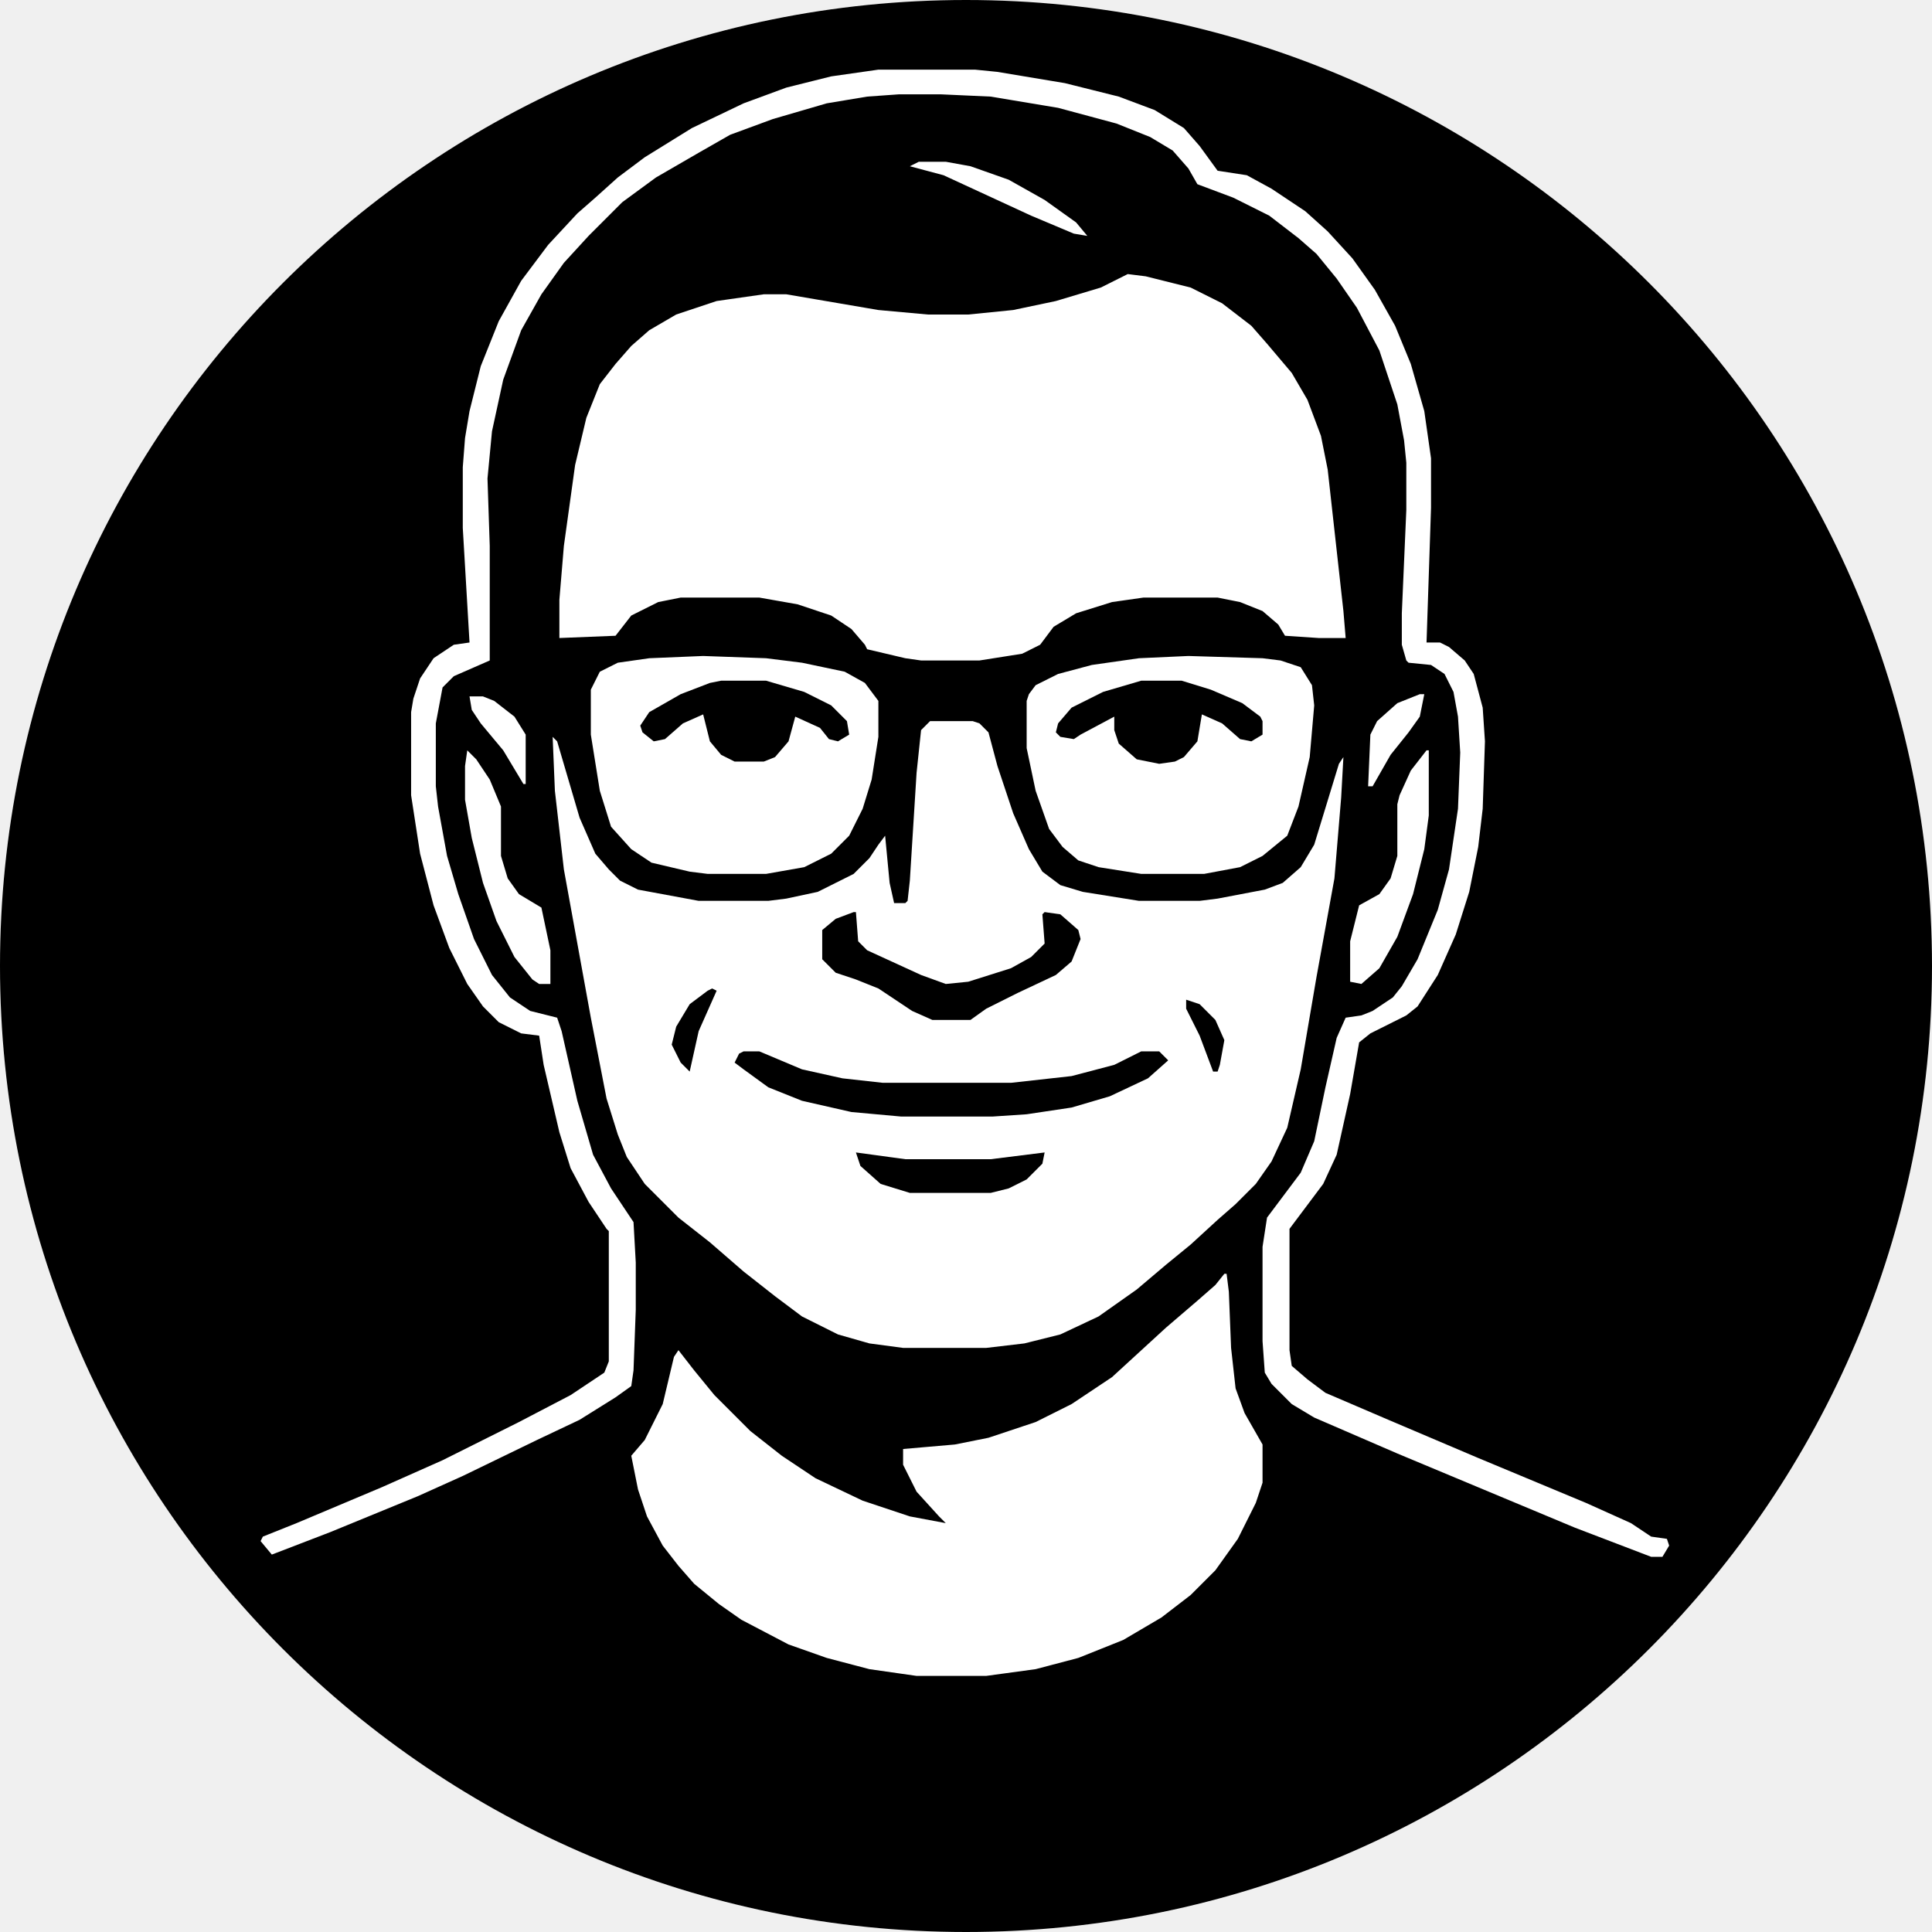
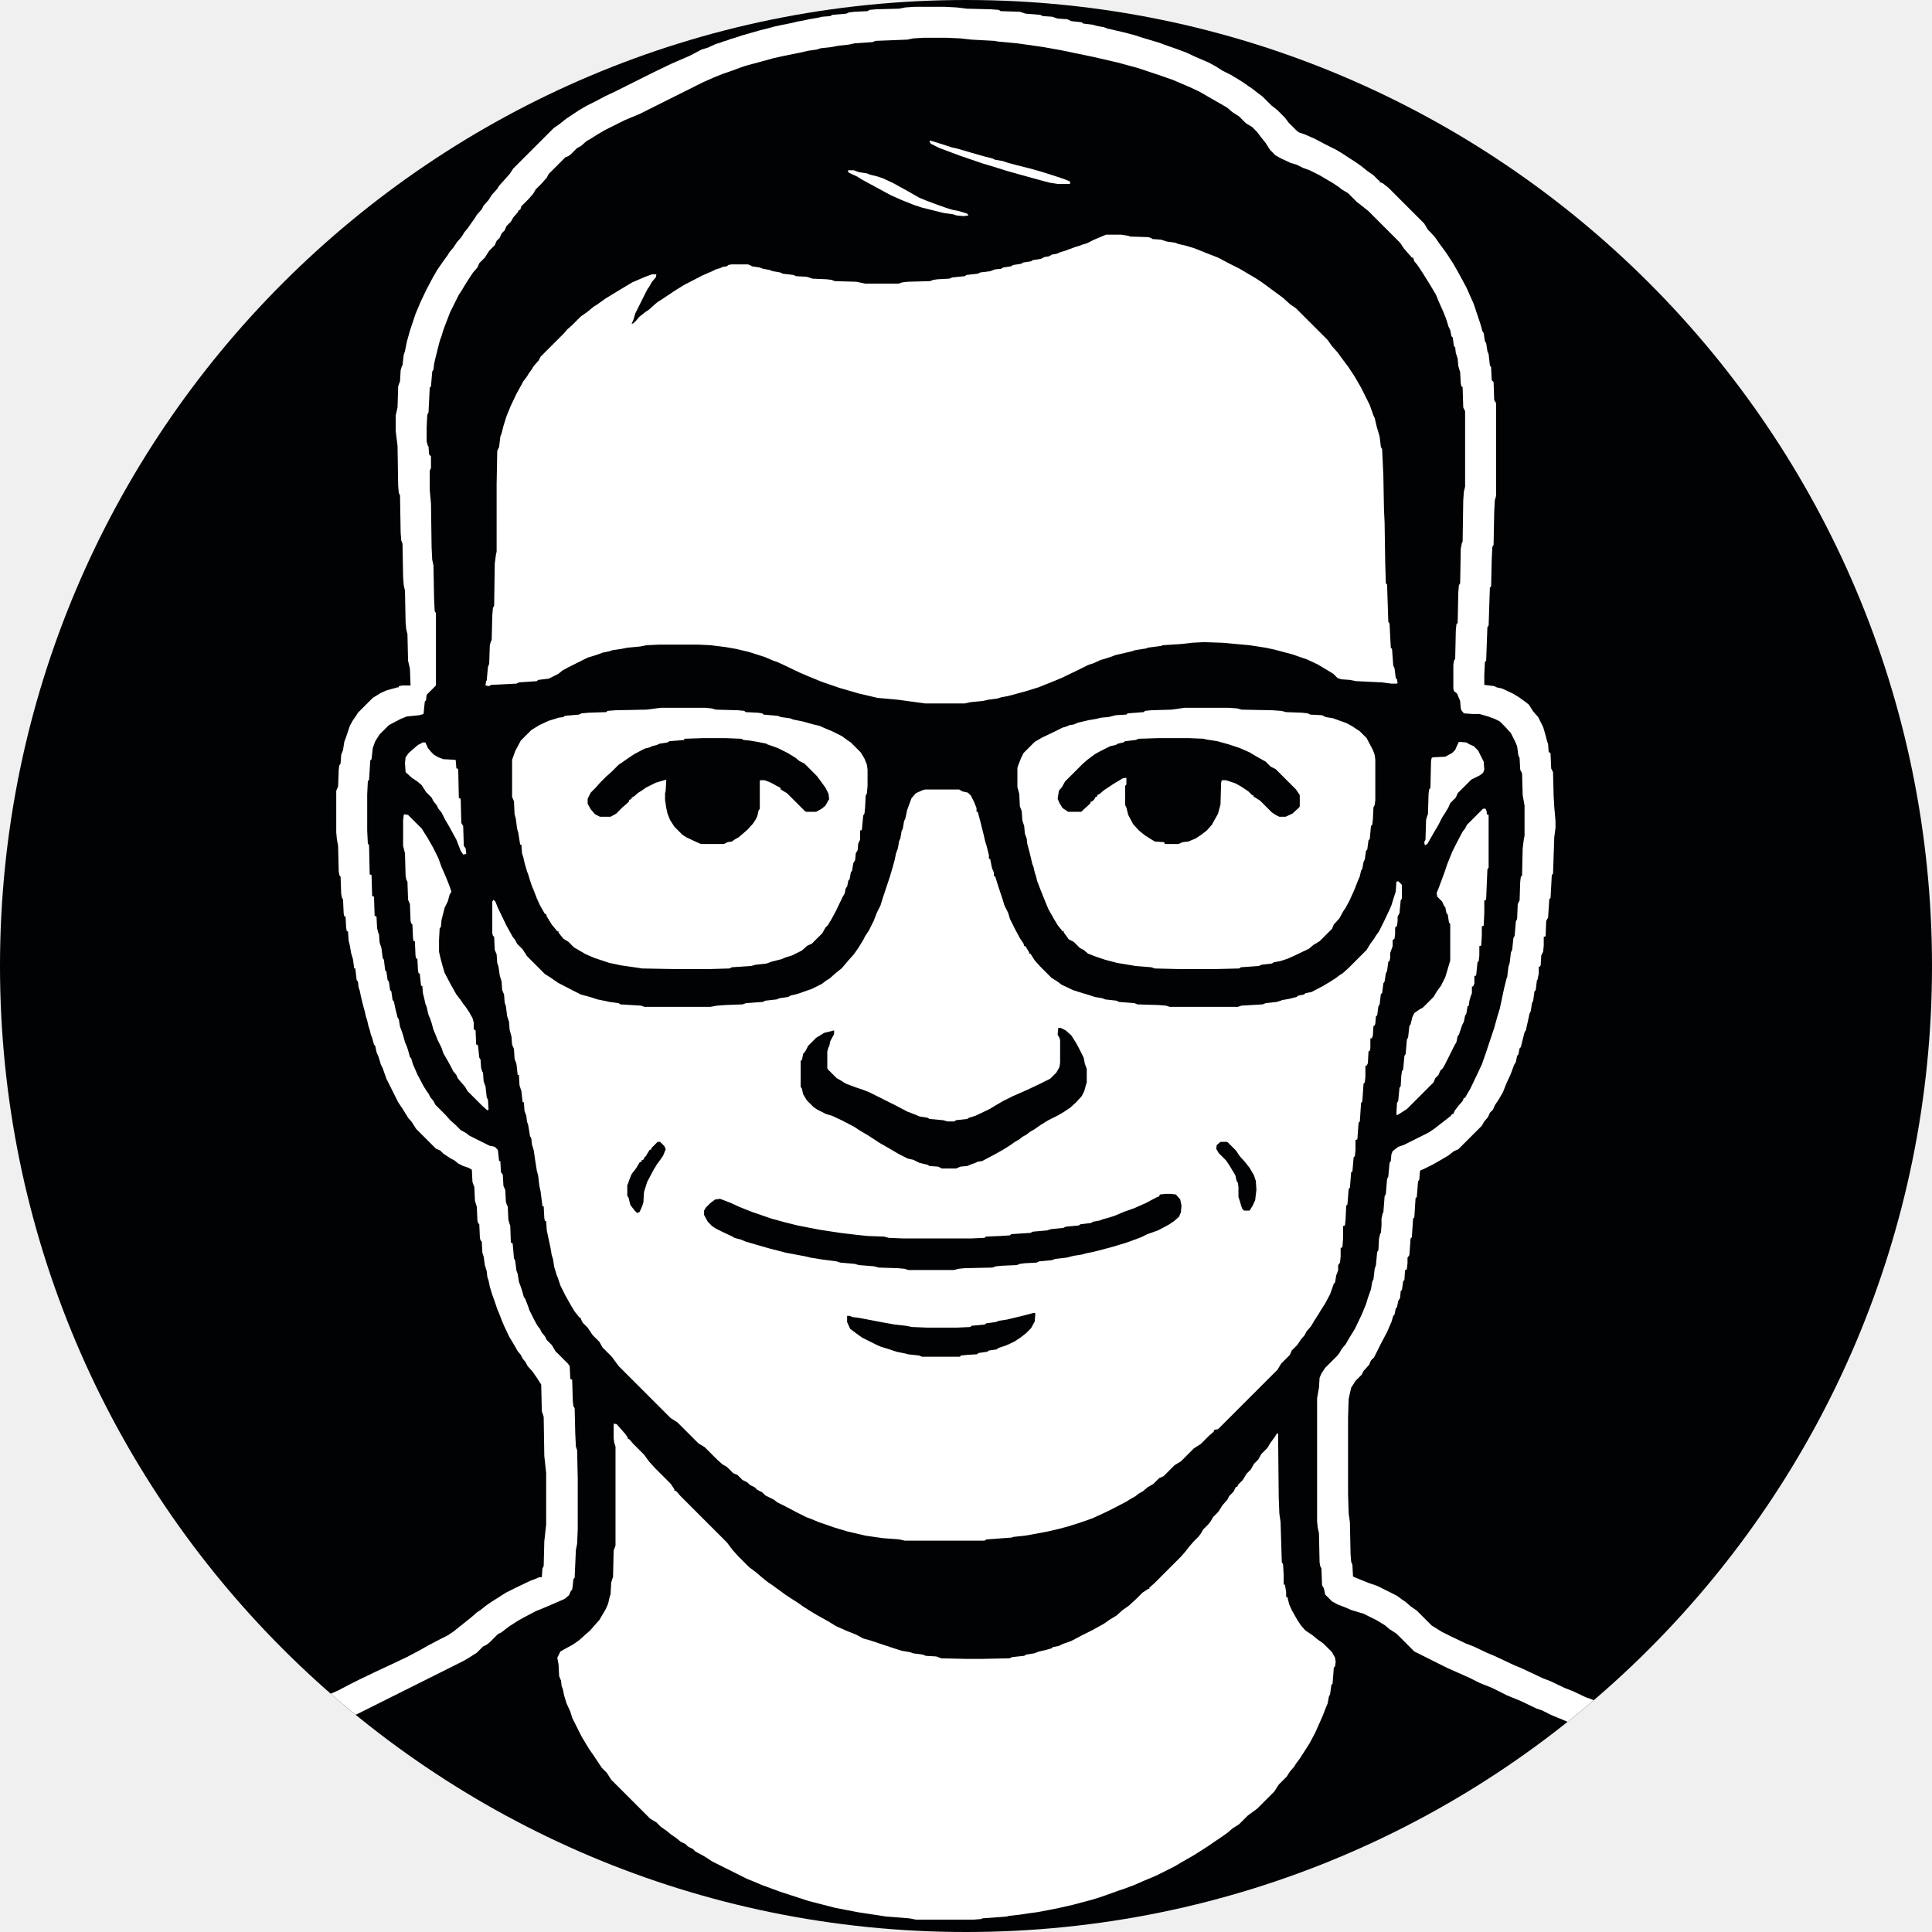
<svg xmlns="http://www.w3.org/2000/svg" version="1.1" width="1000" height="1000">
-   <g clip-path="url(#SvgjsClipPath1053)">
-     <rect width="1000" height="1000" fill="#ffffff" />
-     <g transform="matrix(1.162791,0,0,1.162791,-5.684341886080802e-14,-5.684341886080802e-14)">
-       <svg version="1.1" width="860" height="860">
-         <svg viewBox="0 0 860 860">
-           <path d="M405 0h50l32 3 30 5 36 9 27 9 24 10 15 7 25 13 26 16 18 13 14 11 15 13 12 11 18 18 7 8 11 13 13 17 15 22 12 20 14 27 9 20 9 24 8 25 7 29 5 30 3 33v48l-3 33-5 30-9 36-12 35-12 27-11 22-13 22-15 22-9 12-13 16-10 11-7 8-20 20-11 9-10 9-16 12-19 13-25 15-23 12-24 11-30 11-29 8-28 6-28 4-23 2h-50l-31-3-31-5-36-9-27-9-24-10-25-12-20-11-24-15-16-12-13-10-15-13-12-11-18-18-7-8-11-13-13-17-15-22-12-20-14-27-9-20-9-24-8-25-7-29-5-30-3-33v-48l3-33 5-30 9-36 12-35 12-27 11-22 13-22 8-12 12-17 13-16 9-11 15-16 17-17 11-9 10-9 16-12 19-13 25-15 22-12 30-13 28-10 30-8 24-5 28-4zm-14 31-21 3-20 5-19 7-23 11-21 13-12 9-10 9-8 7-13 14-12 16-10 18-8 20-5 20-2 12-1 13v27l3 51-7 1-9 6-6 9-3 9-1 6v37l4 26 6 23 7 19 8 16 7 10 7 7 10 5 8 1 2 13 7 30 5 16 8 15 8 12 1 1v58l-2 5-15 10-23 12-34 17-27 12-38 16-15 6-1 2 5 6 26-10 39-16 20-9 33-16 19-9 16-10 7-5 1-7 1-27v-21l-1-18-10-15-8-15-7-24-7-31-2-6-12-3-9-6-8-10-8-16-7-20-5-17-4-22-1-9v-28l3-16 5-5 16-7v-51l-1-30 2-21 5-23 8-22 9-16 10-14 11-12 15-15 15-11 19-11 14-8 19-7 24-7 18-3 14-1h19l22 1 30 5 26 7 15 6 10 6 7 8 4 7 16 6 16 8 13 10 8 7 9 11 9 13 10 19 8 24 3 16 1 10v21l-2 46v14l2 7 1 1 10 1 6 4 4 8 2 11 1 16-1 25-4 27-5 18-9 22-7 12-4 5-9 6-5 2-7 1-4 9-5 22-5 24-6 14-15 20-2 13v42l1 14 3 5 9 9 10 6 37 16 79 33 34 13h5l3-5-1-3-7-1-9-6-20-9-48-20-40-17-28-12-8-6-7-6-1-7v-54l15-20 6-13 6-27 4-23 5-4 16-8 5-4 9-14 8-18 6-19 4-20 2-17 1-30-1-15-4-15-4-6-7-6-4-2h-6l2-60v-22l-3-21-6-21-7-17-9-16-10-14-11-12-10-9-15-10-11-6-13-2-8-11-7-8-13-8-16-6-24-6-30-5-10-1zm18 41-4 2 15 4 39 18 19 8 6 1-5-6-14-10-16-9-17-6-11-2zm93 50-12 6-20 6-19 4-20 2h-18l-22-2-41-7h-10l-21 3-18 6-12 7-8 7-7 8-7 9-6 15-5 21-5 36-2 24v17l25-1 7-9 12-6 10-2h35l17 3 15 5 9 6 6 7 1 2 17 4 7 1h26l19-3 8-4 6-8 10-6 16-5 14-2h33l10 2 10 4 7 6 3 5 15 1h12l-1-12-7-63-3-15-6-16-7-12-11-13-7-8-13-10-14-7-20-5zM313 292l-24 1-14 2-8 4-4 8v20l4 25 5 16 9 10 9 6 17 4 8 1h26l17-3 12-6 8-8 6-12 4-13 3-19v-16l-6-8-9-5-19-4-16-2zm216 0-22 1-21 3-15 4-10 5-3 4-1 3v21l4 19 6 17 6 8 7 6 9 3 19 3h28l16-3 10-5 11-9 5-13 5-22 2-23-1-9-5-8-9-3-8-1zm-320 18 1 6 4 6 10 12 9 15h1v-22l-5-8-9-7-5-2zm423-1-10 4-9 8-3 6-1 23h2l8-14 8-10 5-7 2-10zm-218 12-4 4-2 19-3 48-1 9-1 1h-5l-2-9-2-21-3 4-4 6-7 7-16 8-14 3-8 1h-31l-27-5-8-4-5-5-6-7-7-16-10-34-2-2 1 24 4 35 12 66 7 36 5 16 4 10 8 12 15 15 14 11 15 13 14 11 12 9 16 8 14 4 15 2h37l17-2 16-4 17-8 17-12 13-11 11-9 12-11 8-7 9-9 7-10 7-15 6-26 7-41 8-44 3-36 1-18-2 3-11 36-6 10-8 7-8 3-21 4-8 1h-27l-25-4-10-3-8-6-6-10-7-16-7-21-4-15-4-4-3-1zm-206 13-1 7v15l3 17 5 20 6 17 8 16 8 10 3 2h5v-15l-4-19-10-6-5-7-3-10v-22l-5-12-6-9zm427 0-7 9-5 11-1 4v23l-3 10-5 7-9 5-4 16v18l5 1 8-7 8-14 7-19 5-20 2-15v-29zm-90 233-4 5-8 7-14 12-24 22-18 12-16 8-21 7-15 3-23 2v7l6 12 10 11 3 3-16-3-21-7-21-10-15-10-14-11-16-16-9-11-7-9-2 3-5 21-8 16-6 7 3 15 4 12 7 13 7 9 7 8 11 9 10 7 21 11 17 6 19 5 21 3h31l22-3 19-5 20-8 17-10 13-10 11-11 10-14 8-16 3-9v-17l-8-14-4-11-2-18-1-25-1-8z" fill="#000" />
-           <path d="M331 468h7l19 8 18 4 18 2h57l27-3 19-5 12-6h8l4 4-9 8-17 8-17 5-20 3-15 1h-41l-22-2-22-5-15-6-11-8-4-3 2-4z" fill="#000" />
-           <path d="M380 406h1l1 13 4 4 24 11 11 4 10-1 19-6 9-5 6-6-1-13 1-1 7 1 8 7 1 4-4 10-7 6-17 8-14 7-7 5h-17l-9-4-15-10-10-4-9-3-6-6v-13l6-5zM321 303h20l17 5 12 6 7 7 1 6-5 3-4-1-4-5-11-5-3 11-6 7-5 2h-13l-6-3-5-6-3-12-9 4-8 7-5 1-5-4-1-3 4-6 14-8 13-5z" fill="#000" />
-           <path d="M508 303h18l13 4 14 6 8 6 1 2v6l-5 3-5-1-8-7-9-4-2 12-6 7-4 2-7 1-10-2-8-7-2-6v-6l-15 8-3 2-6-1-2-2 1-4 6-7 14-7z" fill="#000" />
-           <path d="m381 513 22 3h38l24-3-1 5-7 7-8 4-8 2h-36l-13-4-9-8z" fill="#000" />
-           <path d="m317 440 2 1-8 18-4 18-4-4-4-8 2-8 6-10 8-6z" fill="#000" />
-           <path d="m528 445 6 2 7 7 4 9-2 11-1 3h-2l-6-16-6-12z" fill="#000" />
+   <g clip-path="url(#SvgjsClipPath1256)">
+     <rect width="1000" height="1000" fill="#010204" />
+     <g transform="matrix(0.3205128,0,0,0.3205128,0,0)">
+       <svg version="1.1" width="3120" height="3120">
+         <svg viewBox="0 0 3120 3120">
+           <path fill="white" d="M1494 1275h55l5 3 9 2 5 5 5 10 4 10v6h2l4 15 6 24 2 9 2 6 4 16v6h2l3 15 3 7v6h2l5 16 7 21 3 10 6 12 3 10 8 16 8 15 6 9 1 4h2l6 10v2h2l7 11 9 10 18 18 11 7 5 4 19 9 16 5 10 3 9 3 12 2 5 2 18 2 4 2 25 2 5 2 33 1 13 1 6 2h110l6-2 34-2 5-2 18-2 9-3 11-2 12-3 2-2 10-2 2-2 10-2 19-10 10-6 11-7 5-4 5-3 10-9 29-29 6-10 6-8 3-5 5-7 8-16 9-19 3-7 4-13 3-9 1-16 3-1 6 6v22l-2 3-2 21-3 5v8l-1 7-3 3v10l-1 8-3 2v10l-4 11v8l-1 5-2 1-2 15-2 4-2 13-2 3-2 16-2 1-2 17-2 3-2 15-2 1-1 12-1 3-2 1-1 16-2 4h-2v16l-1 4-2 1-1 19-2 4h-2v18l-1 9-2 2-2 29-2 2-2 30-2 2-2 27-3 1v16l-1 10-2 2-2 23-2 1-2 25-2 2-2 25-2 2-1 22-1 10-3 1v19l-1 14-1 2h-2v14l-1 10-3 4v8l-2 6-1 2-2 12-2 2-6 17-8 15-7 11-3 5-7 11-6 10-7 8-3 6-6 7-6 9-9 9-3 7-14 14-6 10-96 96-6 1-1 3-8 7-13 13-11 7-21 21-10 6-18 18-7 3-9 9-10 6-7 6-7 4-5 4-7 4-10 6-27 14-26 12-20 7-19 6-15 4-17 4-21 4-17 3-19 2-2 1-41 3-3 2h-129l-9-2-26-2-28-4-30-7-20-6-26-9-12-5-8-3-16-8-17-9-14-7-5-4-14-7-5-5-8-4-4-4-8-4-4-4-8-4-8-8-7-3-10-10-7-4-8-7-21-21-10-6-34-34-11-7-84-84-11-15-15-15-5-9-11-11-8-12-8-8-3-6v-2h-2l-8-10-6-10-9-16-8-16-4-12-2-5-4-13-2-13-2-6-2-12-6-28-1-15h-2l-1-5-1-19h-2l-3-24-2-9-2-17-2-7-3-19-2-14-3-10-1-10-2-3-3-18-2-6-1-9-3-8-1-14h-2l-2-18-3-9-1-17h-2l-2-18-3-8-1-16-3-7-1-13-3-11-1-13-3-9-2-16-2-6-1-13-3-7-1-14-3-10-2-14-2-6-1-14-3-7-1-21-2-2-1-4v-51l2-3 3 3 4 10 14 29 10 18 4 5 3 6 9 9 7 11 29 29 11 7 10 7 23 12 14 7 11 3 7 2 9 3 15 3 4 1 15 2 3 2 33 2 6 2h106l11-2 14-1 27-1 6-2 27-2 4-2 18-2 5-2 14-2 3-2 12-3 6-2 11-4 6-2 16-8 8-6 5-3 10-9 9-7 11-13 9-10 7-10 8-13 3-6 6-9 8-16 5-13 6-12 3-10 12-36 5-17 3-11 2-10 3-8 2-12 2-4 2-12 2-4 2-12 2-4 3-14 7-19 7-8 11-5zm215 385-1 11 3 5 1 4v36l-1 7-5 9-10 10-16 8-19 9-18 8-7 3-16 8-12 7-10 6-23 11-10 3-3 2-18 2-3 2h-11l-7-2-22-2-3-2-13-2-7-3-13-5-19-10-42-21-10-4-12-4-16-6-8-5-7-4-14-14-1-2v-27l2-7 1-1 2-9 6-11v-6l-16 4-13 8-13 13-4 8-4 5-2 10-2 1v42l2 3 2 9 6 10 11 11 6 4 14 7 10 3 17 8 19 10 9 6 12 7 20 13 14 8 17 10 14 7 9 2 10 5 13 3 3 2 14 1 6 3h23l7-3 11-1 7-3 6-2 4-2 7-1 19-10 16-9 11-7 7-5 7-4 5-4 7-4 5-4 7-4 10-7 13-8 16-8 10-6 9-6 10-9 9-10 4-8 3-11 1-3v-22l-3-8-2-10-8-16-5-9-7-11-9-8-8-4zm-647 184-10 10v2l-3 1-6 10-3 3v2l-4 2v2l-3 1-6 10-7 9-4 10-2 6-1 2v17l2 3 3 12 7 9 4 4 4-2 4-9 2-6 1-17 5-16 10-19 6-10 6-8 4-6 4-10-2-5-7-7zm909 0-6 5-1 6 4 7 12 12 6 9 9 15 2 9 2 3 1 7v16l2 6 2 7 2 6 3 3h9l5-8 4-9 2-17-1-14-3-9-7-12-7-9-9-10-6-9-13-13-2-1zm-88 84-10 1-1 3-5 2-17 9-18 8-17 6-14 6-9 3-11 3-5 2-11 2-3 2-17 2-3 2-21 2-4 2-20 2-6 2-23 2-4 2-31 2-2 2-16 1-23 1-2 2-22 1h-109l-24-1-7-2-27-1-19-2-25-3-33-5-36-7-20-5-22-6-32-11-20-8-13-6-18-7-8 1-8 6-7 7-3 5v7l6 11 7 7 6 4 12 6 15 7 3 2 11 3 7 3 17 5 21 6 27 7 32 6 8 2 19 3 23 3 6 2 23 2 7 2 25 2 7 2 31 1 11 1 6 2h73l8-2 10-1 45-1 5-2 11-1 23-1 5-2 8-1 19-1 4-2 21-2 5-2 18-2 12-3 13-2 7-2 10-2 16-4 15-4 20-6 9-3 19-7 10-5 17-6 17-9 9-6 8-7 3-7 1-11-2-10-7-8-8-1zm-213 192-15 4-29 7-13 2-5 2-15 2-3 2-21 2-2 2-22 1h-47l-25-1-10-2-18-2-17-3-42-8-9-1-5-2h-4v10l5 11 8 6 11 8 24 12 7 3 10 3 15 5 15 3 3 1 18 2 5 2h61l2-2 10-1 16-1 2-2 14-2 3-2 13-2 2-2 12-4 9-4 6-3 9-6 9-7 8-8 6-11 1-13zM1786 379h25l12 2 2 1 30 1 5 2 1 1 14 1 9 3 14 2 5 2 13 3 13 4 20 8 18 7 19 10 16 8 10 6 17 10 9 6 15 11 19 14 11 10 10 7 51 51 7 10 9 10 8 11 9 12 10 15 11 19 14 28 6 17 2 4 3 13 5 17 2 17 2 3 2 43 1 55 1 21 1 65 1 33 2 2 2 60 2 3 2 39 2 2 2 27 2 4 2 16 2 2 1 6-1 1h-9l-15-2-42-2-10-2-14-1-6-2-7-7-25-15-17-8-6-2-17-6-30-8-14-3-26-4-44-4-30-1-19 1-17 2-31 2-1 1-23 3-1 1-19 3-6 2-26 6-5 2-9 3-10 3-11 5-9 3-16 8-27 13-17 7-20 8-23 7-26 7-11 2-6 2-15 2-9 2-20 2-9 2h-64l-44-6-33-3-30-7-31-9-29-10-22-9-14-6-25-12-11-5-6-2-14-6-25-8-21-5-17-3-24-3-20-1h-64l-20 1-10 2-21 2-10 2-14 2-6 2-10 2-5 2-9 3-10 3-30 15-11 6-6 5-16 8-17 2-2 2-29 2-4 2-41 2-3 2-6-1 1-7 1-1 2-22 2-5 1-30 2-7 1-1 1-40 1-12 2-4 1-68 2-15 1-4V782l1-54 3-6 2-17 2-5 3-12 5-16 7-17 9-19 5-9 6-11 6-8 3-5 5-7 3-5 8-9 3-6 38-38 5-6 7-6 15-15 10-7 11-9 5-3 14-10 18-11 25-15 21-9 11-4h7l-1 5-6 7-4 7-4 6-19 38-3 10-3 7 3-1 5-5 4-5 10-8 6-4 10-9 5-4 5-3 24-16 13-8 29-15 16-7 6-3 7-2 4-2 7-1 2-2 5-1h27l5 2 1 1 13 2 5 2 11 2 5 2 12 2 4 2 17 2 5 2 17 1 9 3 23 1 8 1 5 2 35 1 14 3h54l6-2 9-1 36-1 5-2 7-1 19-1 5-2 20-2 3-2 18-2 4-2 16-2 8-3 10-1 3-2 13-2 3-2 13-2 3-2 13-2 3-2 13-2 6-3 7-1 5-3 7-1 7-3 7-2 5-2 6-2 5-2 7-2 5-2 7-2 12-6z" />
+           <path fill="white" d="m991 2299 5 1 14 16 4 6v2h2l7 8 17 17 8 11 9 10 26 26 6 9v2l3 1 7 8 75 75 9 12 9 10 18 18 12 9 8 7 10 8 6 4 22 16 9 6 11 7 10 7 11 7 10 6 18 10 13 8 18 8 15 6 11 6 11 3 39 13 13 4 12 2 6 2 15 2 5 2 17 1 8 3 42 1h22l46-1 5-2 19-2 3-2 13-2 8-3 9-2 11-3 2-2 10-2 6-3 14-5 19-10 16-8 18-10 10-7 10-6 10-9 10-7 12-11 10-10 9-6h2v-2l8-7 43-43 7-8 7-9 7-8 7-7 4-5 4-7 8-8 4-5 4-7 8-8 4-6 3-5 8-9 3-6 7-7 4-8h2l2-4 7-7 6-10 7-7 5-9 7-7 5-9 10-10 4-7 8-11 3-5h2l1 102 1 27 2 14 2 65 2 3 1 17v16h2l2 12v8h2l3 12 4 9 9 16 6 9 7 8 12 8 7 6 10 7 14 14 5 9 1 7-1 7-2 2-2 26-2 2-2 15-2 4-2 11-3 7-5 13-12 27-9 17-7 11-9 14-6 8-3 5-7 8-5 8-13 13-7 11-28 28-15 11-14 14-11 7-8 7-10 7-9 6-10 7-14 9-11 7-21 12-10 6-30 15-19 8-16 7-16 6-9 3-11 4-20 7-13 4-30 8-22 5-20 4-16 3-15 2-13 2-18 2-3 1-40 3-1 1-12 1h-94l-10-2-38-3-46-7-36-7-43-11-46-15-30-11-14-6-10-4-56-28-9-6-5-3-13-7-4-4-8-4-4-4-8-4-6-5-10-7-6-5-10-7-7-7-10-6-63-63-7-11-8-8-14-21-7-10-12-20-15-30-3-10-6-13-4-13-2-10-2-5-1-9-3-7-1-19-2-11 5-10 7-4 13-7 10-7 10-9 8-7 7-8 8-9 10-17 4-9 3-13 1-2 1-19 2-7 1-2 1-43 3-8v-160l-2-6-1-7z" />
+           <path fill="white" d="M1477 11h49l19 1 16 2 39 1 13 1 3 2 31 1 9 3 24 2 4 2 15 1 9 3 15 1 5 2 1 1 18 2 2 2 16 2 7 2 11 2 5 2 26 6 19 5 9 3 30 9 8 3 20 7 16 6 15 7 21 9 11 6 11 7 14 7 18 11 10 7 6 4 9 7 8 6 14 14 10 8 12 12 6 8 13 13 4 3 9 3 16 7 19 10 16 8 10 6 9 6 11 7 10 7 10 8 10 7 8 8 2 1v2l5 2 9 7 58 58 6 10 5 5 7 8 7 10 11 15 11 17 8 14 13 24 12 27 11 33 3 11 2 3 2 13 2 3 2 13 2 5 2 18 2 3 1 21 3 3 1 29 3 5v150l-2 7-1 19-1 53-2 3-1 21-1 43-2 2-2 61-2 3-2 54-2 2-1 21v16l16 2 4 2 9 2 17 8 10 6 11 8 5 4 7 11 8 9 8 16 3 10 4 15 1 2 1 14h2l1 2 1 24 3 6 1 39 1 17 2 23v11l-2 15-2 59-2 2-2 37-2 2-2 30-3 5-1 25-3 1v14l-1 10-3 6-1 16-1 2h-2v11l-2 10-1 1-2 16-2 2-2 15-2 4-2 13-2 4-3 14-3 13-2 3-6 24-2 2-2 10-2 2-2 10-3 5-4 11-2 5-6 13-6 15-7 12-6 9-3 7-5 5-3 7-6 7-4 7-38 38-7 3-9 7-17 10-9 5-14 7-5 2-1 2-1 13-2 3-2 25-2 2-2 31-2 2-2 30-2 2-2 27-3 4v9l-1 9-1 2h-2l-1 16-2 2-2 14-2 2-1 11-3 5-2 10-2 2-2 10-2 2-3 10-7 16-10 19-11 22-5 5-3 7-9 10-3 6-10 10-7 11-4 18-1 30v124l1 31 2 15 1 50 1 13 2 5 1 19 12 5 15 6 12 4 32 16 8 6 6 4 8 7 10 7 24 24 16 10 16 8 23 11 13 5 21 10 12 5 15 7 17 8 12 5 15 7 19 9 13 5 23 11 13 5 21 10 9 3 14 7 24 10 19 9 13 5 21 10 10 5 16 6 16 8 23 10 23 11 12 5 15 7 17 8 12 5 22 10 19 10 25 12 8 3-3 10-3 1-2 4-6 10-5 8-4 6-5-1-14-6-23-11-24-12-16-6-28-14-10-3-16-8-11-5-11-4-16-8-10-3-16-8-10-3-16-8-13-6-9-3-16-8-12-4-16-8-11-5-9-3-16-8-22-9-16-8-9-3-25-12-22-9-24-12-20-8-16-8-20-9-16-7-54-27-29-29-11-7-7-6-13-8-22-11-20-6-9-4-13-5-9-5-11-11-2-10-3-5-1-27-2-4-1-6-1-47-2-9-1-10v-199l3-17 1-16 3-7 6-9 19-19 4-5 4-7 6-7 7-12 8-13 11-23 7-17 3-10 5-14 2-12 2-4 2-17 2-6 2-21 2-3 1-19 2-8 1-1 1-12v-11l2-9 1-1 2-26 2-4 2-24 2-4 2-22 2-3 1-11 2-5 9-7 9-3 40-20 9-6 27-21 2-3h2l2-5 6-8 7-8 2-5h2l2-4 6-10 11-23 8-17 6-17 14-42 5-18 4-13 3-14 4-19 4-16 1-2 2-17 2-6 2-17 2-4 2-19 2-4 2-23 2-4 1-24 3-6 1-30 1-8 2-2 1-44 2-16 1-4v-49l-3-17-1-35-3-6-1-19-2-4-2-15-3-7-7-14-9-10-9-9-8-4-11-4-14-4h-11l-14-1-4-5-1-3-1-12-5-12-5-4-1-4v-38l1-7 2-3 1-46 1-10 2-2 1-49 1-12 2-3 1-56 2-10 1-1 1-67 1-14 2-8V664l-3-6-1-33-2-1-1-5-1-18-3-10-1-12-3-9-1-9-2-2-2-14-2-2-2-10-3-6-2-7-2-6-4-10-8-18-4-10-12-20-10-16-8-12-5-6-2-6h-2l-7-8-6-7-6-9-51-51-10-8-9-7-14-14-10-6-5-4-9-6-22-13-16-8-11-4-10-5-10-3-15-7-9-5-9-9-7-11-8-10-6-8-8-8-10-6-11-11-11-7-8-7-12-7-14-8-19-11-15-7-28-12-23-8-33-11-33-9-39-9-53-11-28-5-42-6-32-3-5-1-37-2-18-2-22-1h-37l-17 1-10 2-51 2-5 2-29 2-9 2-18 2-10 2-18 2-6 2-14 2-13 3-25 5-18 4-18 5-15 4-11 3-9 3-8 3-11 4-9 3-15 6-18 8-102 51-24 10-32 16-12 7-11 7-7 4-9 8-6 3-10 10-4 3-5 2-27 27-3 6-9 10-9 9-4 7-7 8-12 12-2 6h-2l-2 4-7 8-4 7-7 7-3 7-5 5-3 7-5 5-3 7-9 9-7 11-9 9-3 7-7 8-6 9-7 11-6 10-4 6-14 28-10 26-2 6-2 7-2 5-2 7-6 24-2 9-1 9-2 3-2 24-2 2-2 40-2 4-1 20v23l2 7 1 1 1 13 3 3v19l-2 4v31l2 22 1 71 1 20 2 9 1 54 1 20 2 3v117l-15 15-1 9-2 2-2 20-7 2-20 2-10 4-19 10-15 15-7 11-4 11-2 18-2 2-2 31-2 3-1 21v58l1 21 2 3 1 47 3 1 1 34 3 1 1 31 3 1 1 19 2 8 1 1 1 14 3 9 2 16 2 3 2 17 2 2 2 14 2 2 2 14 2 2 2 14 2 2 3 14 3 12 2 3 2 12 3 8 2 6 3 11 3 7 2 6 3 11 2 2 3 10 7 16 10 19 5 8 3 4 3 6 5 6 3 6 17 17 7 8 8 7 9 9 9 5 5 4 32 16 9 2 5 5 2 18h2l1 18 3 4 1 18 3 7 1 19 2 6 1 1 1 22 2 7 1 2 1 28h2l1 2 2 23 2 4 2 16 2 5 2 13 3 8 2 6 3 11 2 2 5 13 2 6 8 16 5 9 4 5 3 6 5 6 3 6 8 8 6 10 20 20 3 4 1 21 3 1 1 34 1 9 2 3 1 41 1 21 2 6 1 46v82l-1 23-2 10-2 45-2 2-1 10-1 7-2 2-3 7-7 6-30 13-17 7-19 10-9 5-14 9-8 6-5 4-6 3-13 13-5 4-6 3-10 10-11 7-10 6-172 86-25 11-25 12-42 21-36 16-32 16-36 16-48 24-26 11-38 19-5 3-4-2-12-12-5-12-2-7-6-5 1-3 27-12 23-10 19-10 16-8 23-11 13-6 21-9 19-10 28-12 64-32 25-12 32-14 19-10 16-8 25-12 30-14 21-10 19-10 16-9 19-10 12-6 9-6 30-24 8-7 6-4 10-8 9-6 22-14 16-8 23-11 8-3 7-3h4l1-14 2-4 1-40 3-27v-83l-3-28-1-63-3-9-1-43-7-11-7-10-8-9-3-6-5-6-3-6-5-6-8-14-6-10-8-17-3-7-5-13-3-7-4-12-4-11-4-13-2-10-2-6-1-9-3-10-2-14-2-6-1-18-2-2-1-4-1-22-2-2-1-4-1-22-3-10-1-22-3-8-1-20-5-3-9-3-8-4-6-5-6-3-12-8-5-5-7-3-32-32-7-11-6-7-8-13-8-12-19-38-6-17-3-6-2-7-2-6-3-7-2-10-2-2-3-11-2-5-2-8-2-6-2-9-2-6-2-9-2-7-4-16-2-10-2-6-1-9-2-2-2-17v-2h-2l-2-15-3-10-2-12-2-8-1-15h-2l-1-6-1-18h-2l-1-5-1-22-2-4-1-6-1-27-2-3-1-6-1-41-2-11-1-11v-67l3-7 1-27 1-7 2-3 1-14 3-8 2-13 3-8 6-18 5-9 5-7 3-5 24-24 13-8 9-4 7-2 11-3h2v-2l6-1h13l-1-27-3-13-1-43-2-8-1-11-1-51-2-9-1-13-1-54-2-5-1-13-1-60-2-4-1-12-1-64-3-24v-25l2-9 1-4 1-34 2-6 1-2 1-18 2-7 1-1 2-17 2-6 3-15 5-18 9-27 8-19 9-19 10-19 8-14 9-13 8-11 3-5 6-7 6-9 7-8 5-8 5-6 7-10 5-7 3-5 8-9 3-6 8-9 5-8 9-10 3-5 9-10 8-9 6-9 65-65 10-7 10-8 21-14 12-7 14-7 17-9 13-6 64-32 29-14 30-13 19-10 10-3 13-6 7-2 5-2 7-2 5-2 7-2 12-4 28-8 16-4 7-2 14-3 15-3 8-2 11-2 9-2 12-2 9-2 13-1 3-2 23-2 4-2 9-1 21-1 3-2 11-1 37-1 10-2z" />
+           <path fill="white" d="M1913 1143h71l14 1 7 2 50 1 14 1 8 2 26 1 9 1 4 2 19 1 6 3 12 2 22 8 9 5 12 8 11 11 10 19 3 8 1 8v65l-1 8-2 4-1 20-1 8-2 2-2 21-2 2-2 15-2 2-2 14-2 4-2 11-2 3-2 9-3 7-5 13-4 9-5 11-6 11-4 6-6 11-9 10-3 7-20 20-10 6-7 6-23 11-11 5-12 4-11 2-3 2-17 2-4 2-29 2-3 2-41 1h-53l-42-1-6-2-25-2-30-5-19-5-15-5-13-5-7-6-6-3-10-10-8-4-8-11v-2h-2l-8-10-6-10-9-16-5-12-8-20-5-13-2-8-2-6-2-9-2-5-2-9-3-12-3-11-1-9-3-8-1-12-3-9-1-15-3-8-1-20-3-11v-31l2-6 4-10 4-8 18-18 12-7 19-9 14-7 7-2 4-2 7-1 7-3 17-4 12-2 8-2 12-1 12-3 17-1 2-2 26-2 2-2 10-1 33-1zm-42 49-32 1-5 2-17 2-3 2-9 2-3 2-9 2-16 8-9 5-12 9-8 7-28 28-5 9-5 6-2 13 3 7 5 8 9 6h21l12-11 3-3v-2l3-1 4-4v-2l4-2v-2l4-2 7-6 15-10 15-9 6-1v11l-2 2v31l2 4 3 12 8 15 9 10 10 8 11 7 5 3 15 1 1 3h22l7-3 9-1 12-5 9-6 9-7 8-9 10-18 4-15 1-35 1-4h7l15 5 9 5 12 8 6 6h2v2l11 7 19 19 6 4 6 3h10l11-5 11-10 1-2v-18l-6-9-33-33-8-4-8-8-16-9-10-6-16-7-18-6-18-5-19-3-3-1-24-1zM1067 1143h72l10 1 7 2 36 1 10 1 2 2 20 1 7 1 2 2 23 2 5 2 15 2 5 2 15 3 18 5 9 2 9 4 12 5 16 8 8 6 6 4 16 16 6 10 4 10 1 8v26l-1 12-2 4-1 20-1 9-2 3-2 22-1 2h-2v15l-3 6-1 11-3 5-1 11-3 5-2 12-2 3-2 11-2 2-2 10-2 2-2 9-3 5-11 23-7 13-6 10-4 4-5 9-17 17-7 3-9 8-16 8-10 3-7 3-16 4-8 3-18 2-7 2-31 2-4 2-35 1h-50l-56-1-13-2-21-3-19-4-24-8-14-6-19-11-9-9-8-5-5-6-3-4v-2h-2l-9-11-8-13-1-4h-2l-8-14-5-11-5-13-3-7-3-9-3-10-2-5-4-14-2-9-2-6-1-14h-2l-3-19-2-7-2-16-2-7-1-21-3-7v-60l5-14 9-17 17-17 13-8 15-7 10-3 6-2 8-1 2-2 23-2 4-2 11-1 29-1 2-2 13-1 50-1zm69 49-31 1v2l-24 2-3 2-13 2-4 2-8 2-4 2-8 2-17 9-9 6-10 7-6 4-12 12-8 7-10 10-7 8-8 8-5 10v8l5 9 7 8 8 4h17l9-5 10-10 7-6 4-4v-2l4-2v-2l4-2 7-6 5-3 7-5 16-8 17-5-1 18-1 4v11l2 13 2 9 4 10 7 11 13 13 6 4 17 8 7 3h37l6-3 7-1 4-3 7-4 14-12 9-10 4-6 3-6 2-9 2-3v-45l1-1h7l10 4 11 6 4 2 1 3 10 6 29 29 2 1h16l9-5 6-5 5-9 1-1-1-9-5-10-8-11-6-8-20-20-8-4-6-5-13-8-16-8-17-6-1-1-15-3-12-2-10-1-4-2-25-1zM2395 1306h4l2 5v4l3 1v85l-2 3-2 48-1 2h-2v21l-1 20-3 1v15l-1 16-3 1v15l-1 9-2 2-2 20-1 2h-2v12l-2 5h-2v11l-2 5-2 7-1 8-2 1-2 12-2 3-2 10-3 6-5 15-2 2-2 10-3 5-16 32-3 5-4 4-3 7-5 5-3 7-43 43-11 7-5 3-1-2 1-18 2-3 2-21 2-3 1-17 1-7 2-3 2-22 2-3 2-23 2-4 2-18 2-3 3-12 3-6 7-5 7-4 17-17 6-10 6-8 7-14 3-10 5-17v-59l-2-2-2-13-2-2-2-10-2-2-3-7-8-8-1-6 3-7 10-27 4-12 8-20 8-16 9-17 4-5 3-6zM653 1315l6 1 22 22 10 16 8 14 9 18 5 14 7 16 6 15 3 9-3 5-1 4-2 7-5 10-5 20-1 11-2 2-1 19v19l2 9 4 15 3 10 10 19 9 16 7 9 4 6 4 5 6 9 5 9 2 7v11l3 2 1 23h2l1 2 2 19 2 3 1 14 2 6 1 1 1 14 2 6 1 2 2 18 2 4 1 16-2 1-8-7-24-24-4-7-7-8-5-6-2-5-5-6-3-6-6-11-7-12-3-9-6-12-4-10-3-7-3-11-2-6-3-7-3-13-2-5-2-9-2-8-1-12h-2l-2-18v-2h-2l-1-5-1-19h-2l-1-5-1-23h-2l-1-5-1-22-2-2-1-4-1-27-3-7-1-29-2-4-1-6-1-36-3-12v-41l1-9zM682 1199h5l4 9 5 6 5 5 7 4 8 3 19 1 1 1 1 13h2l1 2 1 46h2l1 2 1 38 3 5 1 32 3 4 1 9-5 1-4-6-7-18-12-22-6-10-6-12-5-6-3-6-5-6-3-6-9-9-7-11-7-6-9-6-10-9-1-15 1-9 5-7 8-7 7-6 6-3zM2356 1198l12 1 5 3 7 3 7 7 9 18 1 13-2 5-5 4-14 7-22 22-3 7-9 9-3 7-6 10-4 6-6 12-6 10-12 21-4 2-1-5 2-4 1-32 2-7 1-2 1-33 1-7 2-3 1-43 1-5 2-1 20-1 11-6 5-5 3-7zM1370 275h9l8 3 13 2 5 2 12 3 9 3 17 8 9 5 11 6 21 12 12 5 16 6 14 5 6 2 7 2 10 2 13 4 2 3-8 1-11-1-6-2-15-2-36-9-12-4-20-8-18-8-24-13-22-12-8-5-13-6-2-3zM1502 227l7 2 19 6 9 3 9 2 24 7 21 6 12 3 4 2 12 2 9 3 15 4 20 5 18 5 25 8 12 4 10 4v4h-20l-13-2-15-4-29-8-25-7-19-6-20-6-38-13-32-12-14-7-2-4zM3117 931h3v6l-4-1z" />
        </svg>
      </svg>
    </g>
  </g>
  <defs>
-     <clipPath id="SvgjsClipPath1053">
+     <clipPath id="SvgjsClipPath1256">
      <rect width="1000" height="1000" x="0" y="0" rx="500" ry="500" />
    </clipPath>
  </defs>
</svg>
